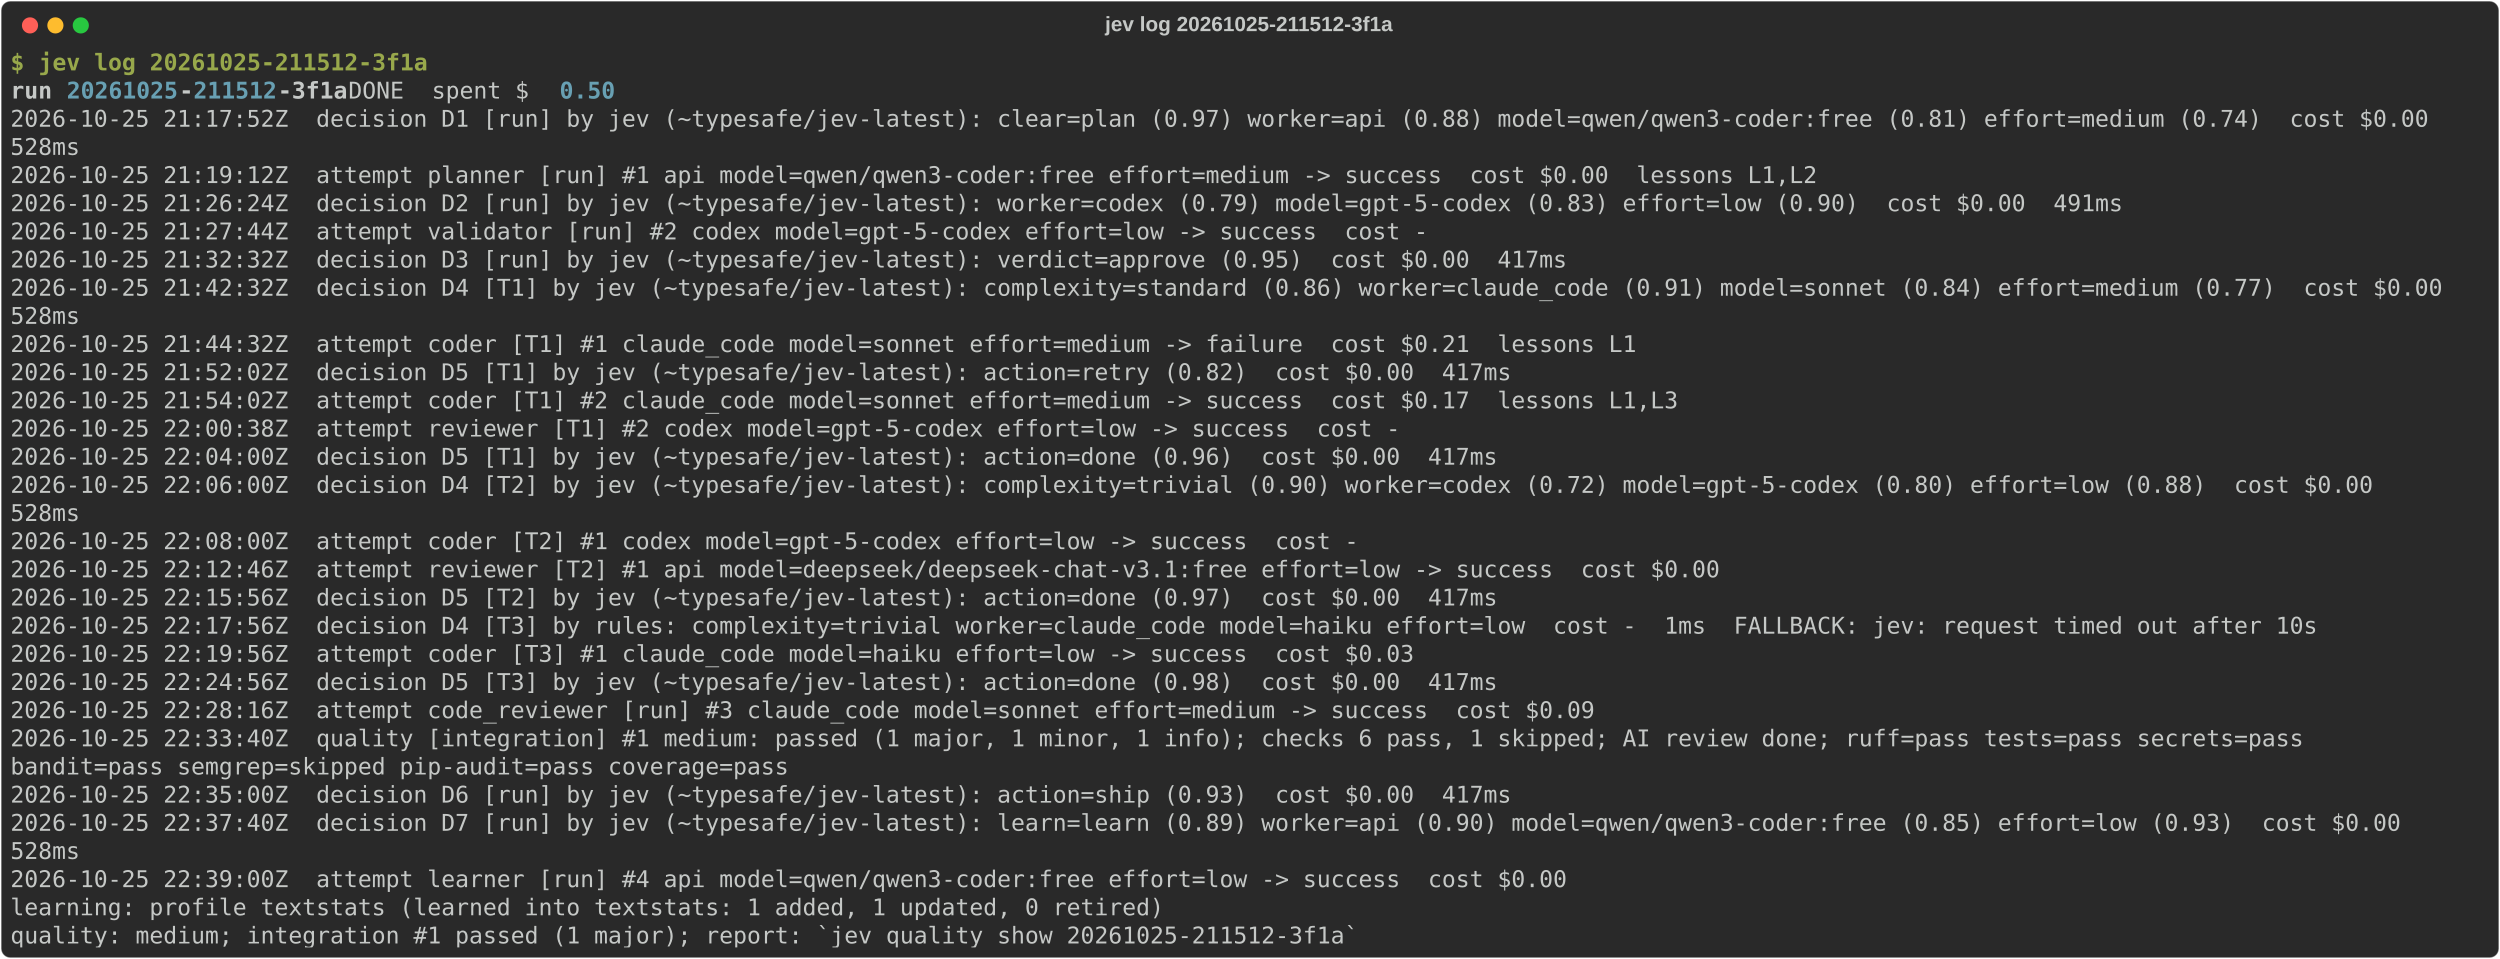
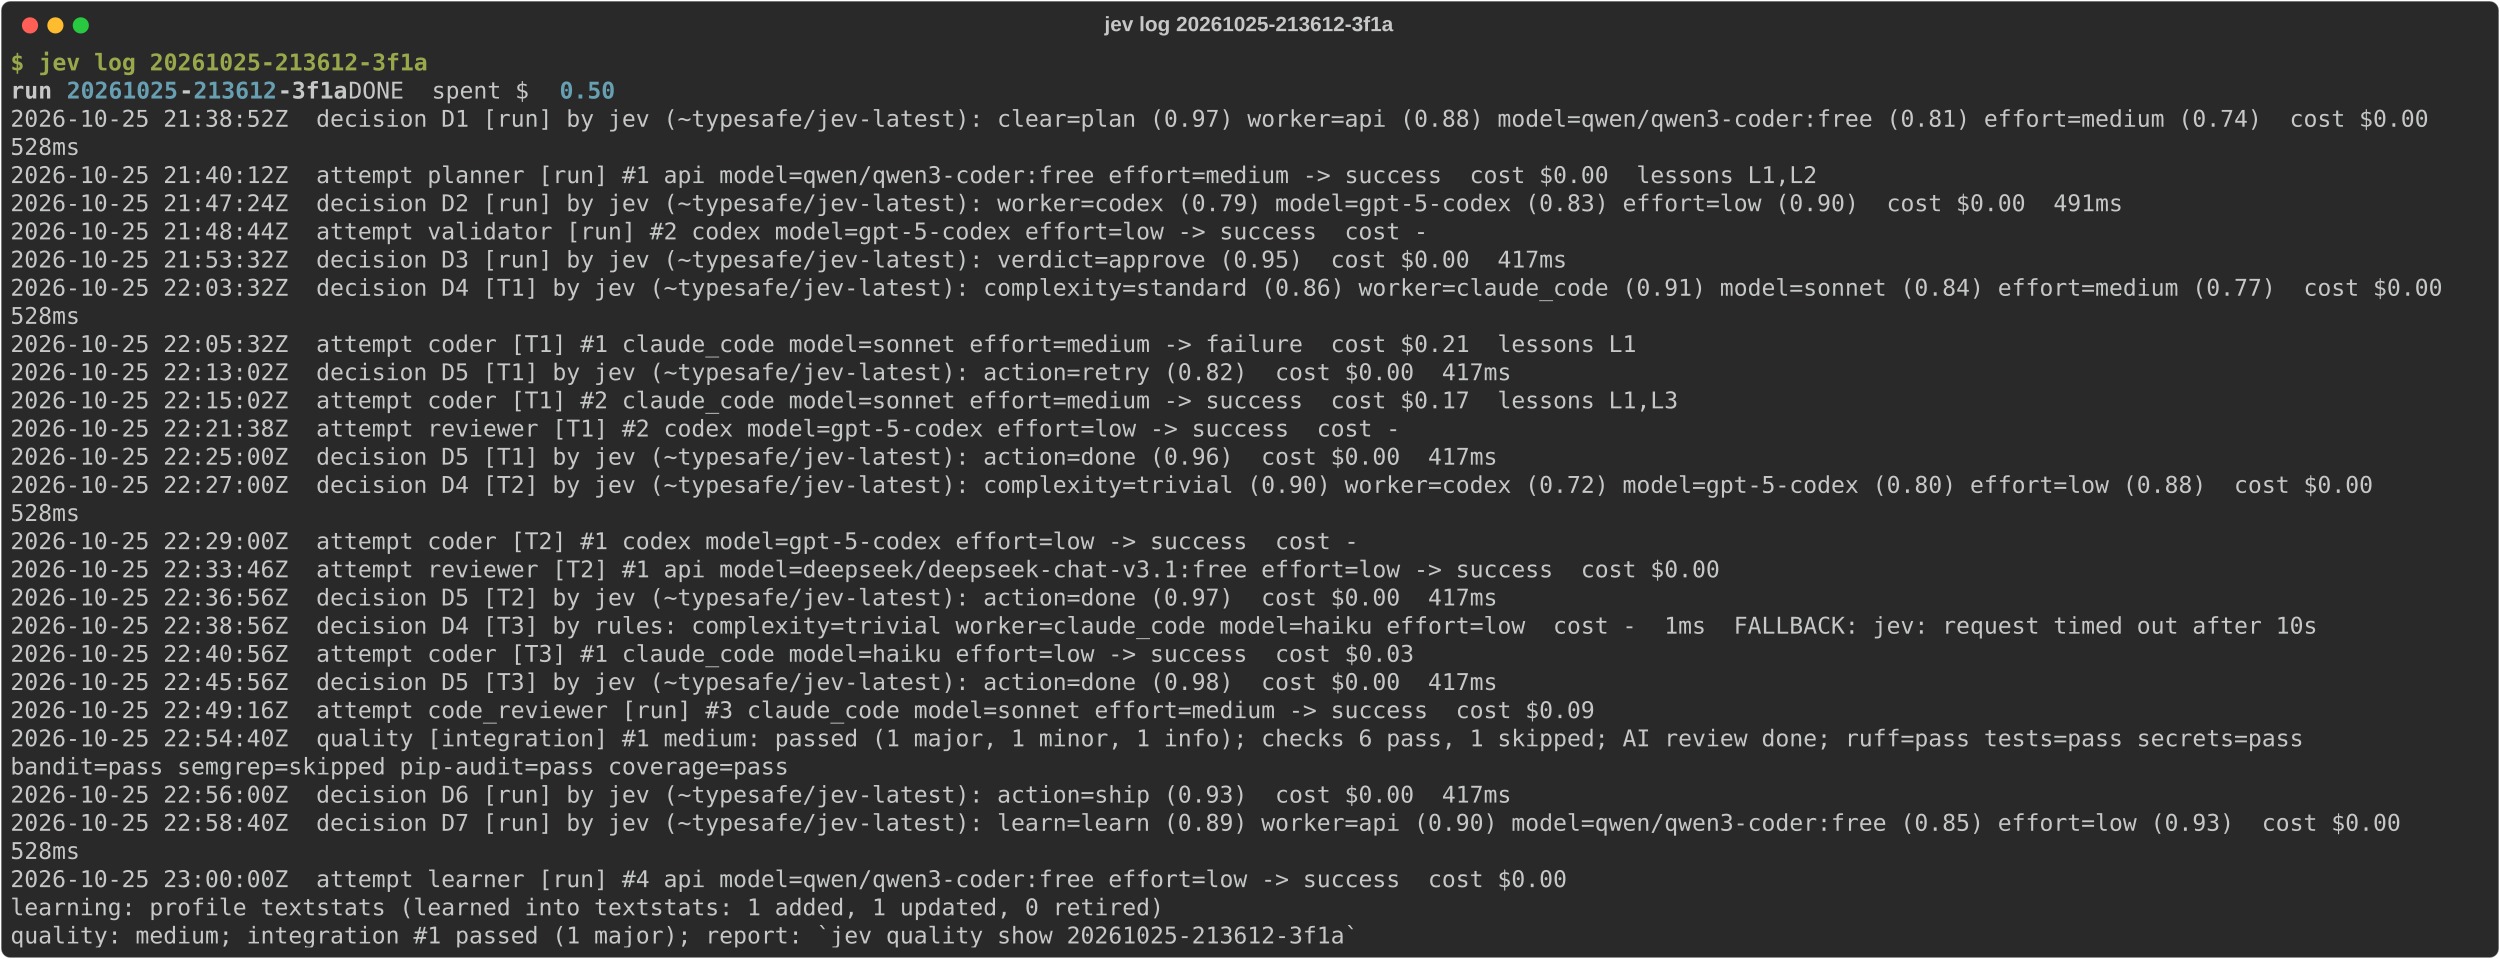
<svg xmlns="http://www.w3.org/2000/svg" class="rich-terminal" viewBox="0 0 2166 830.8">
  <style>

    @font-face {
        font-family: "Fira Code";
        src: local("FiraCode-Regular"),
                url("https://cdnjs.cloudflare.com/ajax/libs/firacode/6.2.0/woff2/FiraCode-Regular.woff2") format("woff2"),
                url("https://cdnjs.cloudflare.com/ajax/libs/firacode/6.2.0/woff/FiraCode-Regular.woff") format("woff");
        font-style: normal;
        font-weight: 400;
    }
    @font-face {
        font-family: "Fira Code";
        src: local("FiraCode-Bold"),
                url("https://cdnjs.cloudflare.com/ajax/libs/firacode/6.2.0/woff2/FiraCode-Bold.woff2") format("woff2"),
                url("https://cdnjs.cloudflare.com/ajax/libs/firacode/6.2.0/woff/FiraCode-Bold.woff") format("woff");
        font-style: bold;
        font-weight: 700;
    }

-     .terminal-3247099808-matrix {
+     .terminal-2716323773-matrix {
        font-family: Fira Code, monospace;
        font-size: 20px;
        line-height: 24.4px;
        font-variant-east-asian: full-width;
    }

-     .terminal-3247099808-title {
+     .terminal-2716323773-title {
        font-size: 18px;
        font-weight: bold;
        font-family: arial;
    }

-     .terminal-3247099808-r1 { fill: #98a84b;font-weight: bold }
- .terminal-3247099808-r2 { fill: #c5c8c6 }
- .terminal-3247099808-r3 { fill: #c5c8c6;font-weight: bold }
- .terminal-3247099808-r4 { fill: #68a0b3;font-weight: bold }
+     .terminal-2716323773-r1 { fill: #98a84b;font-weight: bold }
+ .terminal-2716323773-r2 { fill: #c5c8c6 }
+ .terminal-2716323773-r3 { fill: #c5c8c6;font-weight: bold }
+ .terminal-2716323773-r4 { fill: #68a0b3;font-weight: bold }
    </style>
  <defs>
-     <clipPath id="terminal-3247099808-clip-terminal">
+     <clipPath id="terminal-2716323773-clip-terminal">
      <rect x="0" y="0" width="2146.2" height="779.8" />
    </clipPath>
-     <clipPath id="terminal-3247099808-line-0">
+     <clipPath id="terminal-2716323773-line-0">
      <rect x="0" y="1.5" width="2147.2" height="24.65" />
    </clipPath>
-     <clipPath id="terminal-3247099808-line-1">
+     <clipPath id="terminal-2716323773-line-1">
      <rect x="0" y="25.9" width="2147.2" height="24.65" />
    </clipPath>
-     <clipPath id="terminal-3247099808-line-2">
+     <clipPath id="terminal-2716323773-line-2">
      <rect x="0" y="50.3" width="2147.2" height="24.65" />
    </clipPath>
-     <clipPath id="terminal-3247099808-line-3">
+     <clipPath id="terminal-2716323773-line-3">
      <rect x="0" y="74.7" width="2147.2" height="24.65" />
    </clipPath>
-     <clipPath id="terminal-3247099808-line-4">
+     <clipPath id="terminal-2716323773-line-4">
      <rect x="0" y="99.1" width="2147.2" height="24.65" />
    </clipPath>
-     <clipPath id="terminal-3247099808-line-5">
+     <clipPath id="terminal-2716323773-line-5">
      <rect x="0" y="123.5" width="2147.2" height="24.65" />
    </clipPath>
-     <clipPath id="terminal-3247099808-line-6">
+     <clipPath id="terminal-2716323773-line-6">
      <rect x="0" y="147.9" width="2147.2" height="24.65" />
    </clipPath>
-     <clipPath id="terminal-3247099808-line-7">
+     <clipPath id="terminal-2716323773-line-7">
      <rect x="0" y="172.3" width="2147.2" height="24.65" />
    </clipPath>
-     <clipPath id="terminal-3247099808-line-8">
+     <clipPath id="terminal-2716323773-line-8">
      <rect x="0" y="196.7" width="2147.2" height="24.65" />
    </clipPath>
-     <clipPath id="terminal-3247099808-line-9">
+     <clipPath id="terminal-2716323773-line-9">
      <rect x="0" y="221.1" width="2147.2" height="24.65" />
    </clipPath>
-     <clipPath id="terminal-3247099808-line-10">
+     <clipPath id="terminal-2716323773-line-10">
      <rect x="0" y="245.5" width="2147.2" height="24.65" />
    </clipPath>
-     <clipPath id="terminal-3247099808-line-11">
+     <clipPath id="terminal-2716323773-line-11">
      <rect x="0" y="269.9" width="2147.2" height="24.65" />
    </clipPath>
-     <clipPath id="terminal-3247099808-line-12">
+     <clipPath id="terminal-2716323773-line-12">
      <rect x="0" y="294.3" width="2147.2" height="24.65" />
    </clipPath>
-     <clipPath id="terminal-3247099808-line-13">
+     <clipPath id="terminal-2716323773-line-13">
      <rect x="0" y="318.7" width="2147.2" height="24.65" />
    </clipPath>
-     <clipPath id="terminal-3247099808-line-14">
+     <clipPath id="terminal-2716323773-line-14">
      <rect x="0" y="343.1" width="2147.2" height="24.65" />
    </clipPath>
-     <clipPath id="terminal-3247099808-line-15">
+     <clipPath id="terminal-2716323773-line-15">
      <rect x="0" y="367.5" width="2147.2" height="24.65" />
    </clipPath>
-     <clipPath id="terminal-3247099808-line-16">
+     <clipPath id="terminal-2716323773-line-16">
      <rect x="0" y="391.9" width="2147.2" height="24.65" />
    </clipPath>
-     <clipPath id="terminal-3247099808-line-17">
+     <clipPath id="terminal-2716323773-line-17">
      <rect x="0" y="416.3" width="2147.2" height="24.65" />
    </clipPath>
-     <clipPath id="terminal-3247099808-line-18">
+     <clipPath id="terminal-2716323773-line-18">
      <rect x="0" y="440.7" width="2147.2" height="24.65" />
    </clipPath>
-     <clipPath id="terminal-3247099808-line-19">
+     <clipPath id="terminal-2716323773-line-19">
      <rect x="0" y="465.1" width="2147.2" height="24.65" />
    </clipPath>
-     <clipPath id="terminal-3247099808-line-20">
+     <clipPath id="terminal-2716323773-line-20">
      <rect x="0" y="489.5" width="2147.2" height="24.65" />
    </clipPath>
-     <clipPath id="terminal-3247099808-line-21">
+     <clipPath id="terminal-2716323773-line-21">
      <rect x="0" y="513.9" width="2147.2" height="24.65" />
    </clipPath>
-     <clipPath id="terminal-3247099808-line-22">
+     <clipPath id="terminal-2716323773-line-22">
      <rect x="0" y="538.3" width="2147.2" height="24.65" />
    </clipPath>
-     <clipPath id="terminal-3247099808-line-23">
+     <clipPath id="terminal-2716323773-line-23">
      <rect x="0" y="562.7" width="2147.2" height="24.65" />
    </clipPath>
-     <clipPath id="terminal-3247099808-line-24">
+     <clipPath id="terminal-2716323773-line-24">
      <rect x="0" y="587.1" width="2147.2" height="24.65" />
    </clipPath>
-     <clipPath id="terminal-3247099808-line-25">
+     <clipPath id="terminal-2716323773-line-25">
      <rect x="0" y="611.5" width="2147.2" height="24.65" />
    </clipPath>
-     <clipPath id="terminal-3247099808-line-26">
+     <clipPath id="terminal-2716323773-line-26">
      <rect x="0" y="635.9" width="2147.2" height="24.65" />
    </clipPath>
-     <clipPath id="terminal-3247099808-line-27">
+     <clipPath id="terminal-2716323773-line-27">
      <rect x="0" y="660.3" width="2147.2" height="24.65" />
    </clipPath>
-     <clipPath id="terminal-3247099808-line-28">
+     <clipPath id="terminal-2716323773-line-28">
      <rect x="0" y="684.7" width="2147.2" height="24.65" />
    </clipPath>
-     <clipPath id="terminal-3247099808-line-29">
+     <clipPath id="terminal-2716323773-line-29">
      <rect x="0" y="709.1" width="2147.2" height="24.65" />
    </clipPath>
-     <clipPath id="terminal-3247099808-line-30">
+     <clipPath id="terminal-2716323773-line-30">
      <rect x="0" y="733.5" width="2147.2" height="24.65" />
    </clipPath>
  </defs>
  <rect fill="#292929" stroke="rgba(255,255,255,0.35)" stroke-width="1" x="1" y="1" width="2164" height="828.8" rx="8" />
-   <text class="terminal-3247099808-title" fill="#c5c8c6" text-anchor="middle" x="1082" y="27">jev log 20261025-211512-3f1a</text>
+   <text class="terminal-2716323773-title" fill="#c5c8c6" text-anchor="middle" x="1082" y="27">jev log 20261025-213612-3f1a</text>
  <g transform="translate(26,22)">
    <circle cx="0" cy="0" r="7" fill="#ff5f57" />
    <circle cx="22" cy="0" r="7" fill="#febc2e" />
    <circle cx="44" cy="0" r="7" fill="#28c840" />
  </g>
-   <g transform="translate(9, 41)" clip-path="url(#terminal-3247099808-clip-terminal)">
-     <g class="terminal-3247099808-matrix">
-       <text class="terminal-3247099808-r1" x="0" y="20" textLength="24.4" clip-path="url(#terminal-3247099808-line-0)">$ </text>
-       <text class="terminal-3247099808-r1" x="24.4" y="20" textLength="341.6" clip-path="url(#terminal-3247099808-line-0)">jev log 20261025-211512-3f1a</text>
-       <text class="terminal-3247099808-r2" x="2147.2" y="20" textLength="12.2" clip-path="url(#terminal-3247099808-line-0)">
- </text>
-       <text class="terminal-3247099808-r3" x="0" y="44.4" textLength="48.8" clip-path="url(#terminal-3247099808-line-1)">run </text>
-       <text class="terminal-3247099808-r4" x="48.8" y="44.4" textLength="97.6" clip-path="url(#terminal-3247099808-line-1)">20261025</text>
-       <text class="terminal-3247099808-r3" x="146.4" y="44.4" textLength="12.2" clip-path="url(#terminal-3247099808-line-1)">-</text>
-       <text class="terminal-3247099808-r4" x="158.6" y="44.4" textLength="73.2" clip-path="url(#terminal-3247099808-line-1)">211512</text>
-       <text class="terminal-3247099808-r3" x="231.8" y="44.4" textLength="61" clip-path="url(#terminal-3247099808-line-1)">-3f1a</text>
-       <text class="terminal-3247099808-r2" x="292.8" y="44.4" textLength="183" clip-path="url(#terminal-3247099808-line-1)">  DONE  spent $</text>
-       <text class="terminal-3247099808-r4" x="475.8" y="44.4" textLength="48.8" clip-path="url(#terminal-3247099808-line-1)">0.50</text>
-       <text class="terminal-3247099808-r2" x="2147.2" y="44.4" textLength="12.2" clip-path="url(#terminal-3247099808-line-1)">
- </text>
-       <text class="terminal-3247099808-r2" x="0" y="68.8" textLength="2147.2" clip-path="url(#terminal-3247099808-line-2)">2026-10-25 21:17:52Z  decision D1 [run] by jev (~typesafe/jev-latest): clear=plan (0.97) worker=api (0.88) model=qwen/qwen3-coder:free (0.81) effort=medium (0.74)  cost $0.00  </text>
-       <text class="terminal-3247099808-r2" x="2147.2" y="68.8" textLength="12.2" clip-path="url(#terminal-3247099808-line-2)">
- </text>
-       <text class="terminal-3247099808-r2" x="0" y="93.2" textLength="61" clip-path="url(#terminal-3247099808-line-3)">528ms</text>
-       <text class="terminal-3247099808-r2" x="2147.2" y="93.2" textLength="12.2" clip-path="url(#terminal-3247099808-line-3)">
- </text>
-       <text class="terminal-3247099808-r2" x="0" y="117.6" textLength="1586" clip-path="url(#terminal-3247099808-line-4)">2026-10-25 21:19:12Z  attempt planner [run] #1 api model=qwen/qwen3-coder:free effort=medium -&gt; success  cost $0.00  lessons L1,L2</text>
-       <text class="terminal-3247099808-r2" x="2147.2" y="117.6" textLength="12.2" clip-path="url(#terminal-3247099808-line-4)">
- </text>
-       <text class="terminal-3247099808-r2" x="0" y="142" textLength="1854.4" clip-path="url(#terminal-3247099808-line-5)">2026-10-25 21:26:24Z  decision D2 [run] by jev (~typesafe/jev-latest): worker=codex (0.79) model=gpt-5-codex (0.83) effort=low (0.90)  cost $0.00  491ms</text>
-       <text class="terminal-3247099808-r2" x="2147.2" y="142" textLength="12.2" clip-path="url(#terminal-3247099808-line-5)">
- </text>
-       <text class="terminal-3247099808-r2" x="0" y="166.4" textLength="1244.4" clip-path="url(#terminal-3247099808-line-6)">2026-10-25 21:27:44Z  attempt validator [run] #2 codex model=gpt-5-codex effort=low -&gt; success  cost -</text>
-       <text class="terminal-3247099808-r2" x="2147.2" y="166.4" textLength="12.2" clip-path="url(#terminal-3247099808-line-6)">
- </text>
-       <text class="terminal-3247099808-r2" x="0" y="190.8" textLength="1366.4" clip-path="url(#terminal-3247099808-line-7)">2026-10-25 21:32:32Z  decision D3 [run] by jev (~typesafe/jev-latest): verdict=approve (0.95)  cost $0.00  417ms</text>
-       <text class="terminal-3247099808-r2" x="2147.2" y="190.8" textLength="12.2" clip-path="url(#terminal-3247099808-line-7)">
- </text>
-       <text class="terminal-3247099808-r2" x="0" y="215.2" textLength="2147.2" clip-path="url(#terminal-3247099808-line-8)">2026-10-25 21:42:32Z  decision D4 [T1] by jev (~typesafe/jev-latest): complexity=standard (0.86) worker=claude_code (0.91) model=sonnet (0.84) effort=medium (0.77)  cost $0.00 </text>
-       <text class="terminal-3247099808-r2" x="2147.2" y="215.2" textLength="12.2" clip-path="url(#terminal-3247099808-line-8)">
- </text>
-       <text class="terminal-3247099808-r2" x="0" y="239.6" textLength="61" clip-path="url(#terminal-3247099808-line-9)">528ms</text>
-       <text class="terminal-3247099808-r2" x="2147.2" y="239.6" textLength="12.2" clip-path="url(#terminal-3247099808-line-9)">
- </text>
-       <text class="terminal-3247099808-r2" x="0" y="264" textLength="1427.4" clip-path="url(#terminal-3247099808-line-10)">2026-10-25 21:44:32Z  attempt coder [T1] #1 claude_code model=sonnet effort=medium -&gt; failure  cost $0.21  lessons L1</text>
-       <text class="terminal-3247099808-r2" x="2147.2" y="264" textLength="12.2" clip-path="url(#terminal-3247099808-line-10)">
- </text>
-       <text class="terminal-3247099808-r2" x="0" y="288.4" textLength="1317.6" clip-path="url(#terminal-3247099808-line-11)">2026-10-25 21:52:02Z  decision D5 [T1] by jev (~typesafe/jev-latest): action=retry (0.82)  cost $0.00  417ms</text>
-       <text class="terminal-3247099808-r2" x="2147.2" y="288.4" textLength="12.2" clip-path="url(#terminal-3247099808-line-11)">
- </text>
-       <text class="terminal-3247099808-r2" x="0" y="312.8" textLength="1464" clip-path="url(#terminal-3247099808-line-12)">2026-10-25 21:54:02Z  attempt coder [T1] #2 claude_code model=sonnet effort=medium -&gt; success  cost $0.17  lessons L1,L3</text>
-       <text class="terminal-3247099808-r2" x="2147.2" y="312.8" textLength="12.2" clip-path="url(#terminal-3247099808-line-12)">
- </text>
-       <text class="terminal-3247099808-r2" x="0" y="337.2" textLength="1220" clip-path="url(#terminal-3247099808-line-13)">2026-10-25 22:00:38Z  attempt reviewer [T1] #2 codex model=gpt-5-codex effort=low -&gt; success  cost -</text>
-       <text class="terminal-3247099808-r2" x="2147.2" y="337.2" textLength="12.2" clip-path="url(#terminal-3247099808-line-13)">
- </text>
-       <text class="terminal-3247099808-r2" x="0" y="361.6" textLength="1305.4" clip-path="url(#terminal-3247099808-line-14)">2026-10-25 22:04:00Z  decision D5 [T1] by jev (~typesafe/jev-latest): action=done (0.96)  cost $0.00  417ms</text>
-       <text class="terminal-3247099808-r2" x="2147.2" y="361.6" textLength="12.2" clip-path="url(#terminal-3247099808-line-14)">
- </text>
-       <text class="terminal-3247099808-r2" x="0" y="386" textLength="2098.4" clip-path="url(#terminal-3247099808-line-15)">2026-10-25 22:06:00Z  decision D4 [T2] by jev (~typesafe/jev-latest): complexity=trivial (0.90) worker=codex (0.72) model=gpt-5-codex (0.80) effort=low (0.88)  cost $0.00  </text>
-       <text class="terminal-3247099808-r2" x="2147.2" y="386" textLength="12.2" clip-path="url(#terminal-3247099808-line-15)">
- </text>
-       <text class="terminal-3247099808-r2" x="0" y="410.4" textLength="61" clip-path="url(#terminal-3247099808-line-16)">528ms</text>
-       <text class="terminal-3247099808-r2" x="2147.2" y="410.4" textLength="12.2" clip-path="url(#terminal-3247099808-line-16)">
- </text>
-       <text class="terminal-3247099808-r2" x="0" y="434.8" textLength="1183.4" clip-path="url(#terminal-3247099808-line-17)">2026-10-25 22:08:00Z  attempt coder [T2] #1 codex model=gpt-5-codex effort=low -&gt; success  cost -</text>
-       <text class="terminal-3247099808-r2" x="2147.2" y="434.8" textLength="12.2" clip-path="url(#terminal-3247099808-line-17)">
- </text>
-       <text class="terminal-3247099808-r2" x="0" y="459.2" textLength="1500.6" clip-path="url(#terminal-3247099808-line-18)">2026-10-25 22:12:46Z  attempt reviewer [T2] #1 api model=deepseek/deepseek-chat-v3.1:free effort=low -&gt; success  cost $0.00</text>
-       <text class="terminal-3247099808-r2" x="2147.2" y="459.2" textLength="12.2" clip-path="url(#terminal-3247099808-line-18)">
- </text>
-       <text class="terminal-3247099808-r2" x="0" y="483.6" textLength="1305.4" clip-path="url(#terminal-3247099808-line-19)">2026-10-25 22:15:56Z  decision D5 [T2] by jev (~typesafe/jev-latest): action=done (0.97)  cost $0.00  417ms</text>
-       <text class="terminal-3247099808-r2" x="2147.2" y="483.6" textLength="12.2" clip-path="url(#terminal-3247099808-line-19)">
- </text>
-       <text class="terminal-3247099808-r2" x="0" y="508" textLength="2025.2" clip-path="url(#terminal-3247099808-line-20)">2026-10-25 22:17:56Z  decision D4 [T3] by rules: complexity=trivial worker=claude_code model=haiku effort=low  cost -  1ms  FALLBACK: jev: request timed out after 10s</text>
-       <text class="terminal-3247099808-r2" x="2147.2" y="508" textLength="12.2" clip-path="url(#terminal-3247099808-line-20)">
- </text>
-       <text class="terminal-3247099808-r2" x="0" y="532.4" textLength="1232.2" clip-path="url(#terminal-3247099808-line-21)">2026-10-25 22:19:56Z  attempt coder [T3] #1 claude_code model=haiku effort=low -&gt; success  cost $0.03</text>
-       <text class="terminal-3247099808-r2" x="2147.2" y="532.4" textLength="12.2" clip-path="url(#terminal-3247099808-line-21)">
- </text>
-       <text class="terminal-3247099808-r2" x="0" y="556.8" textLength="1305.4" clip-path="url(#terminal-3247099808-line-22)">2026-10-25 22:24:56Z  decision D5 [T3] by jev (~typesafe/jev-latest): action=done (0.98)  cost $0.00  417ms</text>
-       <text class="terminal-3247099808-r2" x="2147.2" y="556.8" textLength="12.2" clip-path="url(#terminal-3247099808-line-22)">
- </text>
-       <text class="terminal-3247099808-r2" x="0" y="581.2" textLength="1390.8" clip-path="url(#terminal-3247099808-line-23)">2026-10-25 22:28:16Z  attempt code_reviewer [run] #3 claude_code model=sonnet effort=medium -&gt; success  cost $0.09</text>
-       <text class="terminal-3247099808-r2" x="2147.2" y="581.2" textLength="12.2" clip-path="url(#terminal-3247099808-line-23)">
- </text>
-       <text class="terminal-3247099808-r2" x="0" y="605.6" textLength="2025.2" clip-path="url(#terminal-3247099808-line-24)">2026-10-25 22:33:40Z  quality [integration] #1 medium: passed (1 major, 1 minor, 1 info); checks 6 pass, 1 skipped; AI review done; ruff=pass tests=pass secrets=pass </text>
-       <text class="terminal-3247099808-r2" x="2147.2" y="605.6" textLength="12.2" clip-path="url(#terminal-3247099808-line-24)">
- </text>
-       <text class="terminal-3247099808-r2" x="0" y="630" textLength="683.2" clip-path="url(#terminal-3247099808-line-25)">bandit=pass semgrep=skipped pip-audit=pass coverage=pass</text>
-       <text class="terminal-3247099808-r2" x="2147.2" y="630" textLength="12.2" clip-path="url(#terminal-3247099808-line-25)">
- </text>
-       <text class="terminal-3247099808-r2" x="0" y="654.4" textLength="1317.6" clip-path="url(#terminal-3247099808-line-26)">2026-10-25 22:35:00Z  decision D6 [run] by jev (~typesafe/jev-latest): action=ship (0.93)  cost $0.00  417ms</text>
-       <text class="terminal-3247099808-r2" x="2147.2" y="654.4" textLength="12.2" clip-path="url(#terminal-3247099808-line-26)">
- </text>
-       <text class="terminal-3247099808-r2" x="0" y="678.8" textLength="2122.8" clip-path="url(#terminal-3247099808-line-27)">2026-10-25 22:37:40Z  decision D7 [run] by jev (~typesafe/jev-latest): learn=learn (0.89) worker=api (0.90) model=qwen/qwen3-coder:free (0.85) effort=low (0.93)  cost $0.00  </text>
-       <text class="terminal-3247099808-r2" x="2147.2" y="678.8" textLength="12.2" clip-path="url(#terminal-3247099808-line-27)">
- </text>
-       <text class="terminal-3247099808-r2" x="0" y="703.2" textLength="61" clip-path="url(#terminal-3247099808-line-28)">528ms</text>
-       <text class="terminal-3247099808-r2" x="2147.2" y="703.2" textLength="12.2" clip-path="url(#terminal-3247099808-line-28)">
- </text>
-       <text class="terminal-3247099808-r2" x="0" y="727.6" textLength="1366.4" clip-path="url(#terminal-3247099808-line-29)">2026-10-25 22:39:00Z  attempt learner [run] #4 api model=qwen/qwen3-coder:free effort=low -&gt; success  cost $0.00</text>
-       <text class="terminal-3247099808-r2" x="2147.2" y="727.6" textLength="12.2" clip-path="url(#terminal-3247099808-line-29)">
- </text>
-       <text class="terminal-3247099808-r2" x="0" y="752" textLength="1012.6" clip-path="url(#terminal-3247099808-line-30)">learning: profile textstats (learned into textstats: 1 added, 1 updated, 0 retired)</text>
-       <text class="terminal-3247099808-r2" x="2147.2" y="752" textLength="12.2" clip-path="url(#terminal-3247099808-line-30)">
- </text>
-       <text class="terminal-3247099808-r2" x="0" y="776.4" textLength="1183.4" clip-path="url(#terminal-3247099808-line-31)">quality: medium; integration #1 passed (1 major); report: `jev quality show 20261025-211512-3f1a`</text>
-       <text class="terminal-3247099808-r2" x="2147.2" y="776.4" textLength="12.2" clip-path="url(#terminal-3247099808-line-31)">
+   <g transform="translate(9, 41)" clip-path="url(#terminal-2716323773-clip-terminal)">
+     <g class="terminal-2716323773-matrix">
+       <text class="terminal-2716323773-r1" x="0" y="20" textLength="24.4" clip-path="url(#terminal-2716323773-line-0)">$ </text>
+       <text class="terminal-2716323773-r1" x="24.4" y="20" textLength="341.6" clip-path="url(#terminal-2716323773-line-0)">jev log 20261025-213612-3f1a</text>
+       <text class="terminal-2716323773-r2" x="2147.2" y="20" textLength="12.2" clip-path="url(#terminal-2716323773-line-0)">
+ </text>
+       <text class="terminal-2716323773-r3" x="0" y="44.4" textLength="48.8" clip-path="url(#terminal-2716323773-line-1)">run </text>
+       <text class="terminal-2716323773-r4" x="48.8" y="44.4" textLength="97.6" clip-path="url(#terminal-2716323773-line-1)">20261025</text>
+       <text class="terminal-2716323773-r3" x="146.4" y="44.4" textLength="12.2" clip-path="url(#terminal-2716323773-line-1)">-</text>
+       <text class="terminal-2716323773-r4" x="158.6" y="44.4" textLength="73.2" clip-path="url(#terminal-2716323773-line-1)">213612</text>
+       <text class="terminal-2716323773-r3" x="231.8" y="44.4" textLength="61" clip-path="url(#terminal-2716323773-line-1)">-3f1a</text>
+       <text class="terminal-2716323773-r2" x="292.8" y="44.4" textLength="183" clip-path="url(#terminal-2716323773-line-1)">  DONE  spent $</text>
+       <text class="terminal-2716323773-r4" x="475.8" y="44.4" textLength="48.8" clip-path="url(#terminal-2716323773-line-1)">0.50</text>
+       <text class="terminal-2716323773-r2" x="2147.2" y="44.4" textLength="12.2" clip-path="url(#terminal-2716323773-line-1)">
+ </text>
+       <text class="terminal-2716323773-r2" x="0" y="68.8" textLength="2147.2" clip-path="url(#terminal-2716323773-line-2)">2026-10-25 21:38:52Z  decision D1 [run] by jev (~typesafe/jev-latest): clear=plan (0.97) worker=api (0.88) model=qwen/qwen3-coder:free (0.81) effort=medium (0.74)  cost $0.00  </text>
+       <text class="terminal-2716323773-r2" x="2147.2" y="68.8" textLength="12.2" clip-path="url(#terminal-2716323773-line-2)">
+ </text>
+       <text class="terminal-2716323773-r2" x="0" y="93.2" textLength="61" clip-path="url(#terminal-2716323773-line-3)">528ms</text>
+       <text class="terminal-2716323773-r2" x="2147.2" y="93.2" textLength="12.2" clip-path="url(#terminal-2716323773-line-3)">
+ </text>
+       <text class="terminal-2716323773-r2" x="0" y="117.6" textLength="1586" clip-path="url(#terminal-2716323773-line-4)">2026-10-25 21:40:12Z  attempt planner [run] #1 api model=qwen/qwen3-coder:free effort=medium -&gt; success  cost $0.00  lessons L1,L2</text>
+       <text class="terminal-2716323773-r2" x="2147.2" y="117.6" textLength="12.2" clip-path="url(#terminal-2716323773-line-4)">
+ </text>
+       <text class="terminal-2716323773-r2" x="0" y="142" textLength="1854.4" clip-path="url(#terminal-2716323773-line-5)">2026-10-25 21:47:24Z  decision D2 [run] by jev (~typesafe/jev-latest): worker=codex (0.79) model=gpt-5-codex (0.83) effort=low (0.90)  cost $0.00  491ms</text>
+       <text class="terminal-2716323773-r2" x="2147.2" y="142" textLength="12.2" clip-path="url(#terminal-2716323773-line-5)">
+ </text>
+       <text class="terminal-2716323773-r2" x="0" y="166.4" textLength="1244.4" clip-path="url(#terminal-2716323773-line-6)">2026-10-25 21:48:44Z  attempt validator [run] #2 codex model=gpt-5-codex effort=low -&gt; success  cost -</text>
+       <text class="terminal-2716323773-r2" x="2147.2" y="166.4" textLength="12.2" clip-path="url(#terminal-2716323773-line-6)">
+ </text>
+       <text class="terminal-2716323773-r2" x="0" y="190.8" textLength="1366.4" clip-path="url(#terminal-2716323773-line-7)">2026-10-25 21:53:32Z  decision D3 [run] by jev (~typesafe/jev-latest): verdict=approve (0.95)  cost $0.00  417ms</text>
+       <text class="terminal-2716323773-r2" x="2147.2" y="190.8" textLength="12.2" clip-path="url(#terminal-2716323773-line-7)">
+ </text>
+       <text class="terminal-2716323773-r2" x="0" y="215.2" textLength="2147.2" clip-path="url(#terminal-2716323773-line-8)">2026-10-25 22:03:32Z  decision D4 [T1] by jev (~typesafe/jev-latest): complexity=standard (0.86) worker=claude_code (0.91) model=sonnet (0.84) effort=medium (0.77)  cost $0.00 </text>
+       <text class="terminal-2716323773-r2" x="2147.2" y="215.2" textLength="12.2" clip-path="url(#terminal-2716323773-line-8)">
+ </text>
+       <text class="terminal-2716323773-r2" x="0" y="239.6" textLength="61" clip-path="url(#terminal-2716323773-line-9)">528ms</text>
+       <text class="terminal-2716323773-r2" x="2147.2" y="239.6" textLength="12.2" clip-path="url(#terminal-2716323773-line-9)">
+ </text>
+       <text class="terminal-2716323773-r2" x="0" y="264" textLength="1427.4" clip-path="url(#terminal-2716323773-line-10)">2026-10-25 22:05:32Z  attempt coder [T1] #1 claude_code model=sonnet effort=medium -&gt; failure  cost $0.21  lessons L1</text>
+       <text class="terminal-2716323773-r2" x="2147.2" y="264" textLength="12.2" clip-path="url(#terminal-2716323773-line-10)">
+ </text>
+       <text class="terminal-2716323773-r2" x="0" y="288.4" textLength="1317.6" clip-path="url(#terminal-2716323773-line-11)">2026-10-25 22:13:02Z  decision D5 [T1] by jev (~typesafe/jev-latest): action=retry (0.82)  cost $0.00  417ms</text>
+       <text class="terminal-2716323773-r2" x="2147.2" y="288.4" textLength="12.2" clip-path="url(#terminal-2716323773-line-11)">
+ </text>
+       <text class="terminal-2716323773-r2" x="0" y="312.8" textLength="1464" clip-path="url(#terminal-2716323773-line-12)">2026-10-25 22:15:02Z  attempt coder [T1] #2 claude_code model=sonnet effort=medium -&gt; success  cost $0.17  lessons L1,L3</text>
+       <text class="terminal-2716323773-r2" x="2147.2" y="312.8" textLength="12.2" clip-path="url(#terminal-2716323773-line-12)">
+ </text>
+       <text class="terminal-2716323773-r2" x="0" y="337.2" textLength="1220" clip-path="url(#terminal-2716323773-line-13)">2026-10-25 22:21:38Z  attempt reviewer [T1] #2 codex model=gpt-5-codex effort=low -&gt; success  cost -</text>
+       <text class="terminal-2716323773-r2" x="2147.2" y="337.2" textLength="12.2" clip-path="url(#terminal-2716323773-line-13)">
+ </text>
+       <text class="terminal-2716323773-r2" x="0" y="361.6" textLength="1305.4" clip-path="url(#terminal-2716323773-line-14)">2026-10-25 22:25:00Z  decision D5 [T1] by jev (~typesafe/jev-latest): action=done (0.96)  cost $0.00  417ms</text>
+       <text class="terminal-2716323773-r2" x="2147.2" y="361.6" textLength="12.2" clip-path="url(#terminal-2716323773-line-14)">
+ </text>
+       <text class="terminal-2716323773-r2" x="0" y="386" textLength="2098.4" clip-path="url(#terminal-2716323773-line-15)">2026-10-25 22:27:00Z  decision D4 [T2] by jev (~typesafe/jev-latest): complexity=trivial (0.90) worker=codex (0.72) model=gpt-5-codex (0.80) effort=low (0.88)  cost $0.00  </text>
+       <text class="terminal-2716323773-r2" x="2147.2" y="386" textLength="12.2" clip-path="url(#terminal-2716323773-line-15)">
+ </text>
+       <text class="terminal-2716323773-r2" x="0" y="410.4" textLength="61" clip-path="url(#terminal-2716323773-line-16)">528ms</text>
+       <text class="terminal-2716323773-r2" x="2147.2" y="410.4" textLength="12.2" clip-path="url(#terminal-2716323773-line-16)">
+ </text>
+       <text class="terminal-2716323773-r2" x="0" y="434.8" textLength="1183.4" clip-path="url(#terminal-2716323773-line-17)">2026-10-25 22:29:00Z  attempt coder [T2] #1 codex model=gpt-5-codex effort=low -&gt; success  cost -</text>
+       <text class="terminal-2716323773-r2" x="2147.2" y="434.8" textLength="12.2" clip-path="url(#terminal-2716323773-line-17)">
+ </text>
+       <text class="terminal-2716323773-r2" x="0" y="459.2" textLength="1500.6" clip-path="url(#terminal-2716323773-line-18)">2026-10-25 22:33:46Z  attempt reviewer [T2] #1 api model=deepseek/deepseek-chat-v3.1:free effort=low -&gt; success  cost $0.00</text>
+       <text class="terminal-2716323773-r2" x="2147.2" y="459.2" textLength="12.2" clip-path="url(#terminal-2716323773-line-18)">
+ </text>
+       <text class="terminal-2716323773-r2" x="0" y="483.6" textLength="1305.4" clip-path="url(#terminal-2716323773-line-19)">2026-10-25 22:36:56Z  decision D5 [T2] by jev (~typesafe/jev-latest): action=done (0.97)  cost $0.00  417ms</text>
+       <text class="terminal-2716323773-r2" x="2147.2" y="483.6" textLength="12.2" clip-path="url(#terminal-2716323773-line-19)">
+ </text>
+       <text class="terminal-2716323773-r2" x="0" y="508" textLength="2025.2" clip-path="url(#terminal-2716323773-line-20)">2026-10-25 22:38:56Z  decision D4 [T3] by rules: complexity=trivial worker=claude_code model=haiku effort=low  cost -  1ms  FALLBACK: jev: request timed out after 10s</text>
+       <text class="terminal-2716323773-r2" x="2147.2" y="508" textLength="12.2" clip-path="url(#terminal-2716323773-line-20)">
+ </text>
+       <text class="terminal-2716323773-r2" x="0" y="532.4" textLength="1232.2" clip-path="url(#terminal-2716323773-line-21)">2026-10-25 22:40:56Z  attempt coder [T3] #1 claude_code model=haiku effort=low -&gt; success  cost $0.03</text>
+       <text class="terminal-2716323773-r2" x="2147.2" y="532.4" textLength="12.2" clip-path="url(#terminal-2716323773-line-21)">
+ </text>
+       <text class="terminal-2716323773-r2" x="0" y="556.8" textLength="1305.4" clip-path="url(#terminal-2716323773-line-22)">2026-10-25 22:45:56Z  decision D5 [T3] by jev (~typesafe/jev-latest): action=done (0.98)  cost $0.00  417ms</text>
+       <text class="terminal-2716323773-r2" x="2147.2" y="556.8" textLength="12.2" clip-path="url(#terminal-2716323773-line-22)">
+ </text>
+       <text class="terminal-2716323773-r2" x="0" y="581.2" textLength="1390.8" clip-path="url(#terminal-2716323773-line-23)">2026-10-25 22:49:16Z  attempt code_reviewer [run] #3 claude_code model=sonnet effort=medium -&gt; success  cost $0.09</text>
+       <text class="terminal-2716323773-r2" x="2147.2" y="581.2" textLength="12.2" clip-path="url(#terminal-2716323773-line-23)">
+ </text>
+       <text class="terminal-2716323773-r2" x="0" y="605.6" textLength="2025.2" clip-path="url(#terminal-2716323773-line-24)">2026-10-25 22:54:40Z  quality [integration] #1 medium: passed (1 major, 1 minor, 1 info); checks 6 pass, 1 skipped; AI review done; ruff=pass tests=pass secrets=pass </text>
+       <text class="terminal-2716323773-r2" x="2147.2" y="605.6" textLength="12.2" clip-path="url(#terminal-2716323773-line-24)">
+ </text>
+       <text class="terminal-2716323773-r2" x="0" y="630" textLength="683.2" clip-path="url(#terminal-2716323773-line-25)">bandit=pass semgrep=skipped pip-audit=pass coverage=pass</text>
+       <text class="terminal-2716323773-r2" x="2147.2" y="630" textLength="12.2" clip-path="url(#terminal-2716323773-line-25)">
+ </text>
+       <text class="terminal-2716323773-r2" x="0" y="654.4" textLength="1317.6" clip-path="url(#terminal-2716323773-line-26)">2026-10-25 22:56:00Z  decision D6 [run] by jev (~typesafe/jev-latest): action=ship (0.93)  cost $0.00  417ms</text>
+       <text class="terminal-2716323773-r2" x="2147.2" y="654.4" textLength="12.2" clip-path="url(#terminal-2716323773-line-26)">
+ </text>
+       <text class="terminal-2716323773-r2" x="0" y="678.8" textLength="2122.8" clip-path="url(#terminal-2716323773-line-27)">2026-10-25 22:58:40Z  decision D7 [run] by jev (~typesafe/jev-latest): learn=learn (0.89) worker=api (0.90) model=qwen/qwen3-coder:free (0.85) effort=low (0.93)  cost $0.00  </text>
+       <text class="terminal-2716323773-r2" x="2147.2" y="678.8" textLength="12.2" clip-path="url(#terminal-2716323773-line-27)">
+ </text>
+       <text class="terminal-2716323773-r2" x="0" y="703.2" textLength="61" clip-path="url(#terminal-2716323773-line-28)">528ms</text>
+       <text class="terminal-2716323773-r2" x="2147.2" y="703.2" textLength="12.2" clip-path="url(#terminal-2716323773-line-28)">
+ </text>
+       <text class="terminal-2716323773-r2" x="0" y="727.6" textLength="1366.4" clip-path="url(#terminal-2716323773-line-29)">2026-10-25 23:00:00Z  attempt learner [run] #4 api model=qwen/qwen3-coder:free effort=low -&gt; success  cost $0.00</text>
+       <text class="terminal-2716323773-r2" x="2147.2" y="727.6" textLength="12.2" clip-path="url(#terminal-2716323773-line-29)">
+ </text>
+       <text class="terminal-2716323773-r2" x="0" y="752" textLength="1012.6" clip-path="url(#terminal-2716323773-line-30)">learning: profile textstats (learned into textstats: 1 added, 1 updated, 0 retired)</text>
+       <text class="terminal-2716323773-r2" x="2147.2" y="752" textLength="12.2" clip-path="url(#terminal-2716323773-line-30)">
+ </text>
+       <text class="terminal-2716323773-r2" x="0" y="776.4" textLength="1183.4" clip-path="url(#terminal-2716323773-line-31)">quality: medium; integration #1 passed (1 major); report: `jev quality show 20261025-213612-3f1a`</text>
+       <text class="terminal-2716323773-r2" x="2147.2" y="776.4" textLength="12.2" clip-path="url(#terminal-2716323773-line-31)">
</text>
    </g>
  </g>
</svg>
